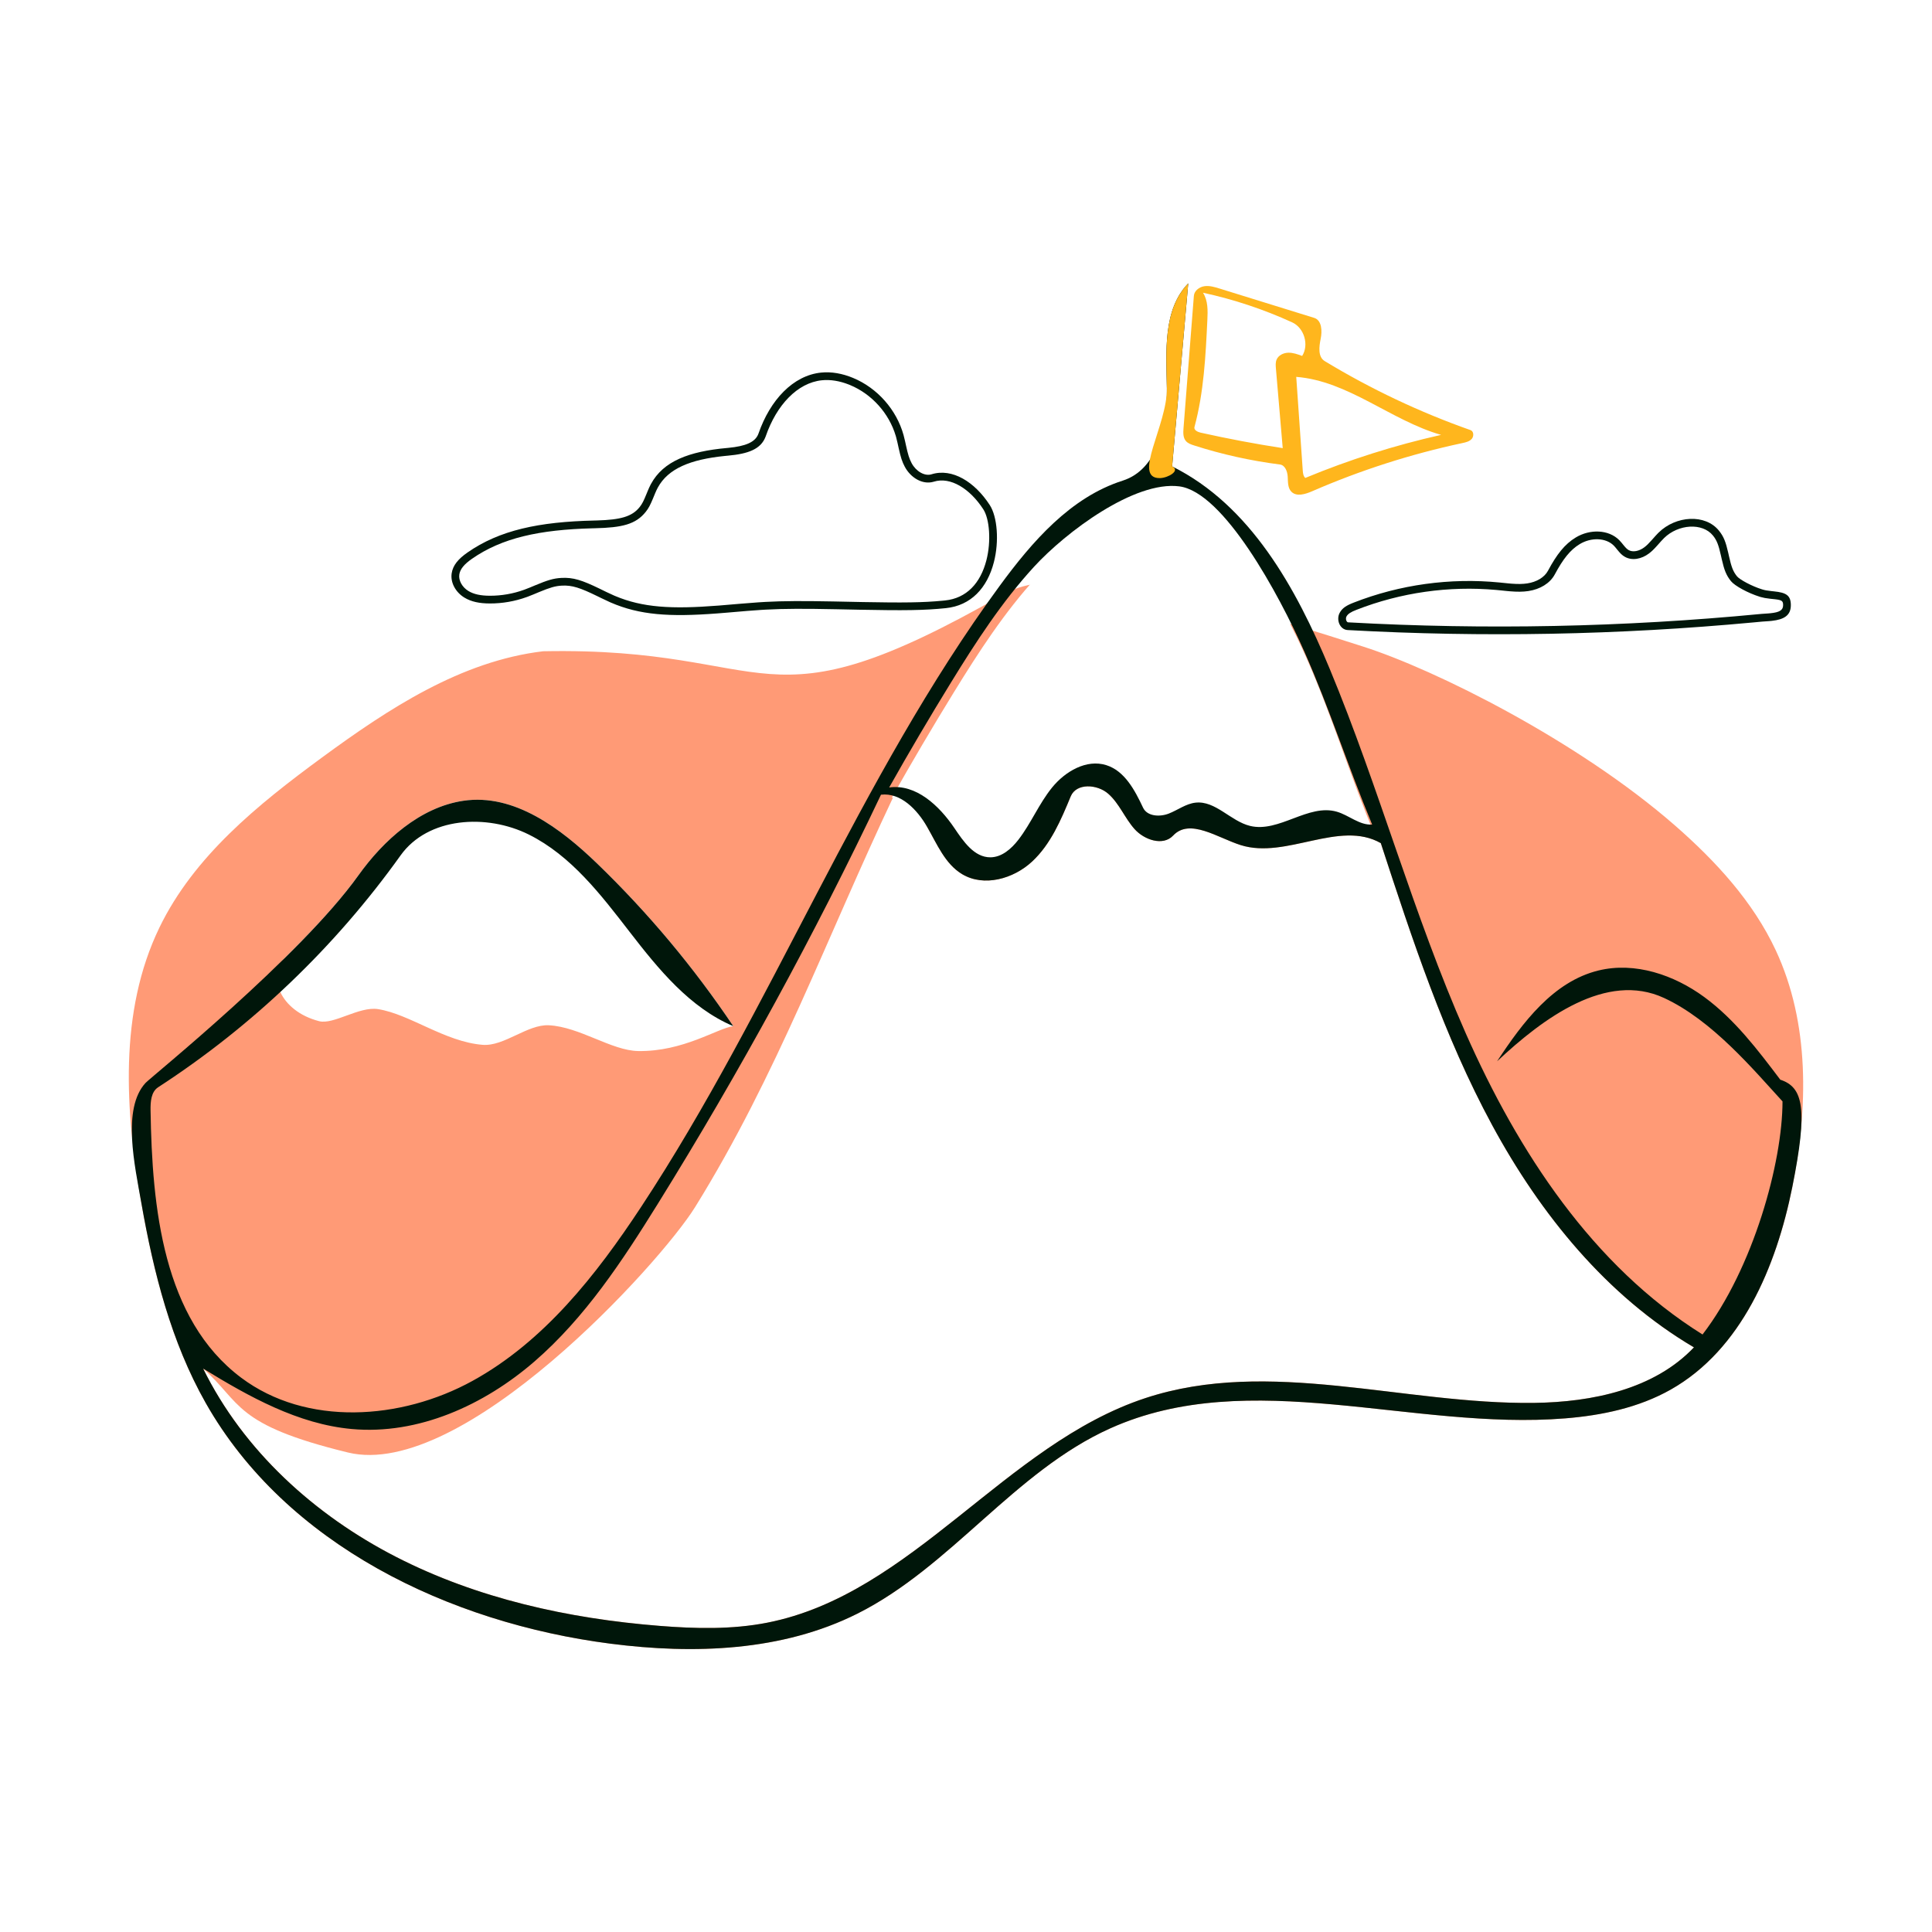
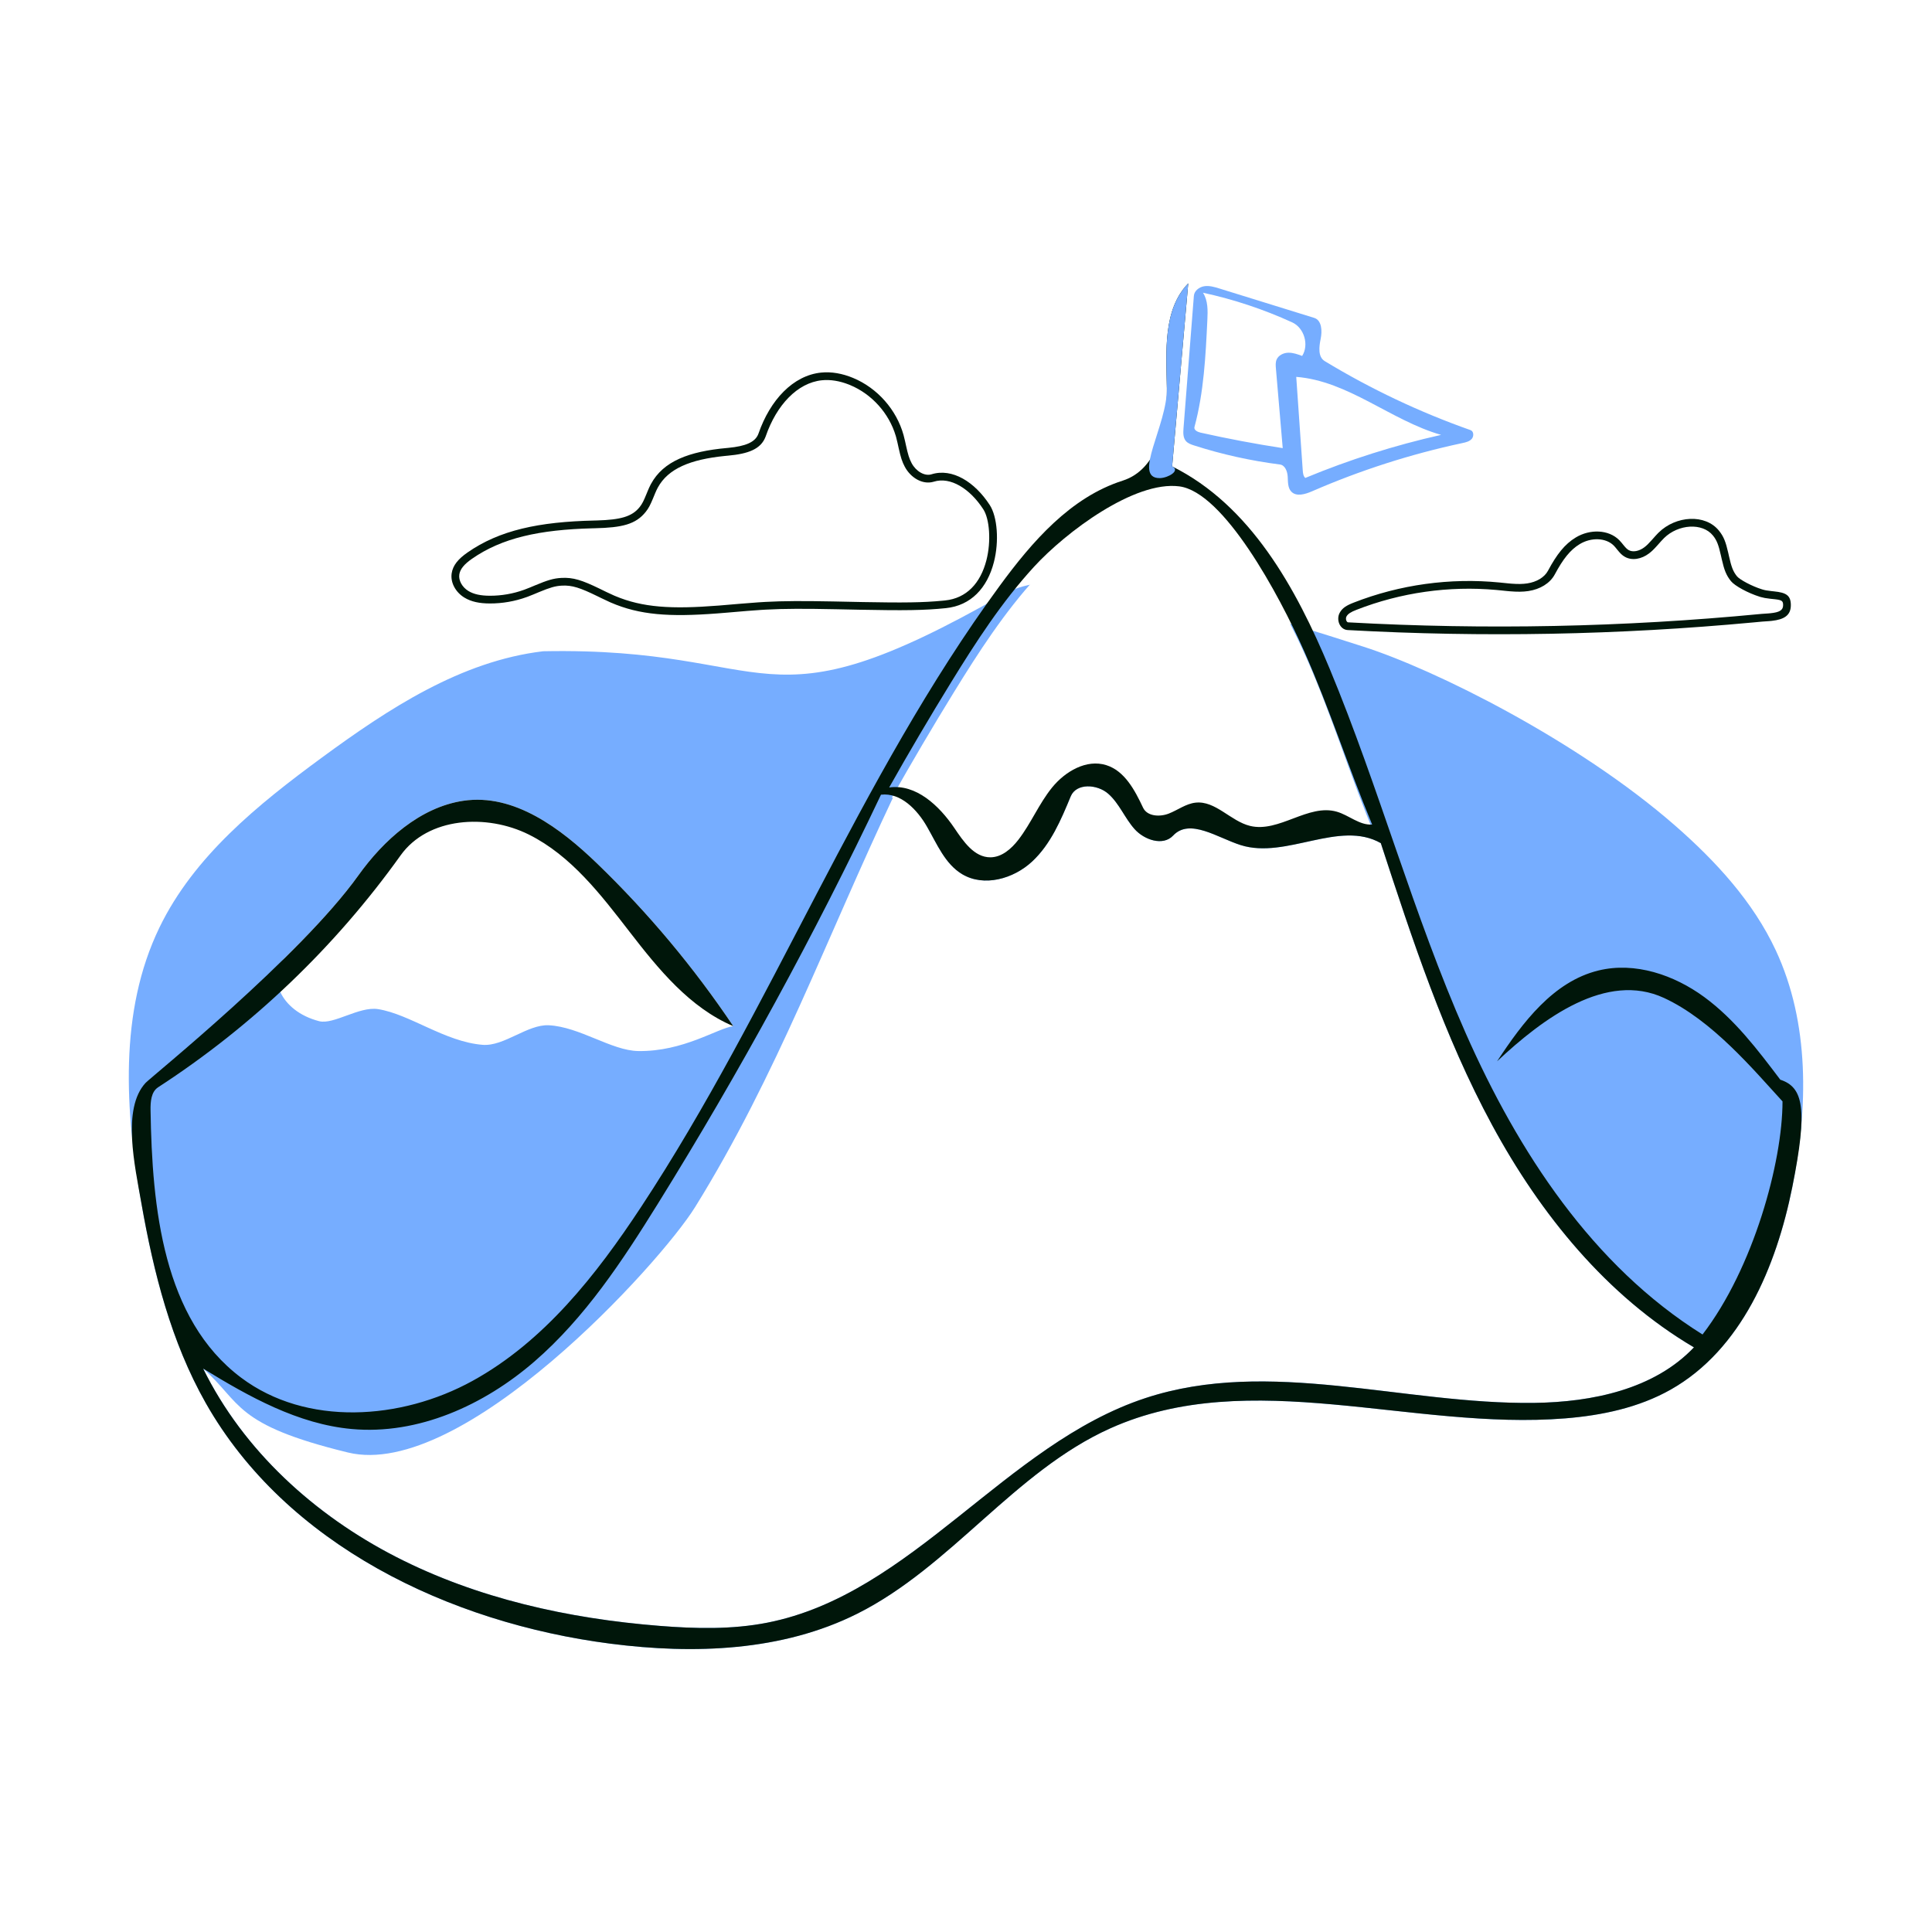
<svg xmlns="http://www.w3.org/2000/svg" width="750" height="750" viewBox="0 0 750 750" fill="none">
  <rect width="750" height="750" fill="white" />
-   <path fill-rule="evenodd" clip-rule="evenodd" d="M332.808 626.428C303.621 641.052 269.403 642.243 237.024 638.078C174.34 630.016 111.038 599.627 79.87 544.647C66.426 520.931 59.636 494.04 54.905 467.193C48.588 431.337 46.035 392.791 61.911 360.027C75.295 332.406 100.133 312.307 124.879 294.15C150.814 275.12 178.909 256.619 210.851 252.816C302.993 250.991 293.659 285.605 389.887 230.553C417.861 214.549 501.031 242.02 529.132 250.991C557.233 259.961 612.686 287.636 650.292 320.511C666.011 334.253 680.51 349.98 689.345 368.898C702.572 397.223 701.93 430.22 695.759 460.866C689.534 491.777 676.019 523.927 648.567 539.44C636.164 546.449 621.863 549.455 607.664 550.605C548.363 555.409 485.283 530.092 431.017 554.48C393.867 571.175 369.222 608.184 332.808 626.428Z" fill="#FF9A76" />
+   <path fill-rule="evenodd" clip-rule="evenodd" d="M332.808 626.428C303.621 641.052 269.403 642.243 237.024 638.078C174.34 630.016 111.038 599.627 79.87 544.647C66.426 520.931 59.636 494.04 54.905 467.193C48.588 431.337 46.035 392.791 61.911 360.027C75.295 332.406 100.133 312.307 124.879 294.15C150.814 275.12 178.909 256.619 210.851 252.816C302.993 250.991 293.659 285.605 389.887 230.553C417.861 214.549 501.031 242.02 529.132 250.991C557.233 259.961 612.686 287.636 650.292 320.511C666.011 334.253 680.51 349.98 689.345 368.898C702.572 397.223 701.93 430.22 695.759 460.866C689.534 491.777 676.019 523.927 648.567 539.44C636.164 546.449 621.863 549.455 607.664 550.605C548.363 555.409 485.283 530.092 431.017 554.48C393.867 571.175 369.222 608.184 332.808 626.428Z" fill="#76adff" />
  <path fill-rule="evenodd" clip-rule="evenodd" d="M110.458 371.989C121.601 361.014 132.073 349.697 139.122 339.834C148.823 326.257 163.048 313.348 179.904 310.858C199.56 307.953 217.613 321.505 231.901 335.313C251.641 354.388 269.357 375.557 284.655 398.35C278.518 399.149 265.295 408.302 247.722 408.012C237.378 407.841 225.019 398.622 213.073 398.007C204.775 397.579 195.717 406.264 187.362 405.602C172.753 404.444 159.089 393.688 146.765 391.742C139.424 390.583 129.516 397.881 123.872 396.417C108.363 392.394 103.767 378.58 110.458 371.989Z" fill="white" />
  <path fill-rule="evenodd" clip-rule="evenodd" d="M444.598 542.754C492.757 526.875 544.943 545.278 595.648 544.598C618.112 544.297 642.125 539.34 657.59 523.043C623.717 503.1 598.007 471.385 579.28 436.825C560.552 402.266 548.24 364.668 536.028 327.306C519.96 318.144 499.278 333.638 481.641 328.066C472.629 325.218 461.865 317.483 455.398 324.376C451.494 328.536 444.223 326.089 440.425 321.83C436.628 317.572 434.513 311.912 430.231 308.142C425.949 304.371 417.822 303.896 415.643 309.169C411.871 318.297 407.895 327.725 400.663 334.451C393.431 341.177 381.965 344.424 373.494 339.345C366.878 335.378 363.755 327.658 359.901 320.975C356.047 314.292 354.543 308.283 346.879 309.169C320.991 363.713 301.664 417.332 269.816 468.625C256.131 490.666 179.562 574.687 135.071 563.859C90.58 553.03 93.881 544.598 78.857 531.283C94.507 563.124 122.155 588.176 153.723 604.369C185.292 620.562 220.649 628.348 256.017 631.16C269.973 632.27 284.127 632.619 297.864 629.92C354.161 618.855 390.11 560.72 444.598 542.754Z" fill="white" />
  <path fill-rule="evenodd" clip-rule="evenodd" d="M396.319 330.011C401.252 323.637 404.335 315.969 409.418 309.714C414.501 303.459 422.755 298.611 430.444 301.026C437.6 303.274 441.536 310.741 444.727 317.529C446.329 320.937 451.198 321.2 454.707 319.834C458.216 318.467 461.371 315.996 465.115 315.588C472.861 314.742 478.695 322.766 486.264 324.614C497.528 327.363 508.851 315.868 519.983 319.112C524.693 320.485 528.771 324.423 533.666 324.087C524.251 301.519 517.16 278.019 507.275 255.653C497.391 233.287 484.355 211.7 465.377 196.28C463.426 194.694 461.29 193.124 458.796 192.806C456.302 192.488 453.413 193.905 452.976 196.381C451.677 203.742 450.377 211.103 449.078 218.464C448.435 222.108 446.736 226.683 443.036 226.614C440.571 226.568 438.678 224.151 438.339 221.709C437.999 219.266 438.818 216.828 439.624 214.498C442.151 207.197 444.678 199.897 447.205 192.596C429.868 198.852 414.84 210.464 402.383 224.049C389.926 237.633 379.851 253.203 370.195 268.902C361.927 282.344 353.918 295.945 346.173 309.695C356.559 308.221 365.605 316.749 371.481 325.439C374.997 330.638 379.184 336.832 385.46 336.809C389.885 336.793 393.61 333.51 396.319 330.011Z" fill="white" />
-   <path fill-rule="evenodd" clip-rule="evenodd" d="M463.493 172.904C462.343 172.535 461.137 172.115 460.353 171.196C459.227 169.873 459.301 167.939 459.437 166.207C460.777 149.086 462.118 131.966 463.459 114.846C463.614 112.862 465.56 111.4 467.528 111.107C469.496 110.814 471.476 111.41 473.377 111.999C485.637 115.799 497.897 119.599 510.158 123.399C513.15 124.326 513.309 128.48 512.679 131.548C512.049 134.617 511.576 138.557 514.255 140.181C532.135 151.021 551.135 160.013 570.853 166.968C572.128 167.418 572.222 169.356 571.331 170.373C570.441 171.39 569.02 171.718 567.698 172C547.678 176.272 528.088 182.555 509.319 190.726C506.692 191.869 503.263 192.914 501.281 190.847C499.87 189.376 500.006 187.076 499.887 185.042C499.767 183.007 498.869 180.571 496.848 180.314C485.533 178.876 474.352 176.392 463.493 172.904M505.496 138.179C508.239 133.835 506.284 127.27 501.612 125.135C490.532 120.071 478.903 116.209 466.995 113.637C468.975 116.69 468.869 120.596 468.694 124.231C468.024 138.187 467.334 152.271 463.691 165.76C463.376 166.926 464.876 167.685 466.055 167.949C476.616 170.31 487.256 172.318 497.951 173.966C497.07 163.659 496.189 153.351 495.308 143.043C495.21 141.897 495.119 140.701 495.556 139.637C496.263 137.913 498.226 136.977 500.088 136.924C501.95 136.871 503.75 137.529 505.496 138.179M503.2 146.303C504.042 158.398 504.883 170.493 505.724 182.587C505.798 183.647 505.922 184.818 506.706 185.536C523.754 178.459 541.415 172.859 559.427 168.82C539.909 163.216 523.445 147.886 503.2 146.303Z" fill="#FFB61D" />
+   <path fill-rule="evenodd" clip-rule="evenodd" d="M463.493 172.904C462.343 172.535 461.137 172.115 460.353 171.196C459.227 169.873 459.301 167.939 459.437 166.207C460.777 149.086 462.118 131.966 463.459 114.846C463.614 112.862 465.56 111.4 467.528 111.107C469.496 110.814 471.476 111.41 473.377 111.999C485.637 115.799 497.897 119.599 510.158 123.399C513.15 124.326 513.309 128.48 512.679 131.548C512.049 134.617 511.576 138.557 514.255 140.181C532.135 151.021 551.135 160.013 570.853 166.968C572.128 167.418 572.222 169.356 571.331 170.373C570.441 171.39 569.02 171.718 567.698 172C547.678 176.272 528.088 182.555 509.319 190.726C506.692 191.869 503.263 192.914 501.281 190.847C499.87 189.376 500.006 187.076 499.887 185.042C499.767 183.007 498.869 180.571 496.848 180.314C485.533 178.876 474.352 176.392 463.493 172.904M505.496 138.179C508.239 133.835 506.284 127.27 501.612 125.135C490.532 120.071 478.903 116.209 466.995 113.637C468.975 116.69 468.869 120.596 468.694 124.231C468.024 138.187 467.334 152.271 463.691 165.76C463.376 166.926 464.876 167.685 466.055 167.949C476.616 170.31 487.256 172.318 497.951 173.966C497.07 163.659 496.189 153.351 495.308 143.043C495.21 141.897 495.119 140.701 495.556 139.637C496.263 137.913 498.226 136.977 500.088 136.924C501.95 136.871 503.75 137.529 505.496 138.179M503.2 146.303C504.042 158.398 504.883 170.493 505.724 182.587C505.798 183.647 505.922 184.818 506.706 185.536C523.754 178.459 541.415 172.859 559.427 168.82C539.909 163.216 523.445 147.886 503.2 146.303Z" fill="#76adff" />
  <path fill-rule="evenodd" clip-rule="evenodd" d="M332.808 626.428C303.621 641.052 269.403 642.242 237.024 638.078C174.34 630.016 111.039 599.627 79.87 544.647C66.426 520.931 59.636 494.04 54.905 467.192C52.31 452.463 47.27 430.403 56.499 420.391C58.561 418.154 116.493 371.5 139.122 339.834C148.823 326.257 163.048 313.348 179.904 310.858C199.56 307.953 217.613 321.505 231.901 335.313C251.641 354.388 269.357 375.557 284.655 398.35C267.797 391.188 255.664 376.304 244.466 361.809C233.268 347.315 221.697 332.149 205.303 323.98C188.909 315.812 166.143 317.172 155.495 332.076C130.118 367.598 98.016 398.299 61.397 422.067C58.642 423.855 58.394 427.72 58.445 431.003C59.04 468.9 63.277 512.058 93.595 534.805C118.917 553.804 155.675 551.325 183.413 536.068C211.151 520.811 231.437 495.005 248.853 468.569C299.94 391.023 333.113 302.385 388.023 227.497C400.646 210.281 415.517 193.065 435.854 186.575C449.425 182.245 453.229 164.929 452.979 150.687C452.73 136.445 451.382 120.252 461.271 110C459.187 133.684 457.103 157.368 455.018 181.052C485.393 196.132 503.133 228.239 516.154 259.552C535.488 306.049 548.613 354.991 568.968 401.051C589.323 447.111 618.216 491.368 660.926 518.046C680.696 492.308 691.97 451.105 691.97 427.558C680.696 415.271 664.681 396.048 645.945 387.393C623.61 377.076 599.107 395.164 581.164 411.999C591.081 396.904 602.986 381.016 620.533 376.741C634.697 373.29 649.857 378.437 661.61 387.065C673.362 395.692 682.322 407.501 691.108 419.135C699.991 422.067 701.93 430.22 695.759 460.866C689.534 491.777 676.019 523.927 648.567 539.44C636.164 546.449 621.863 549.455 607.664 550.605C548.363 555.409 485.283 530.092 431.017 554.48C393.867 571.175 369.222 608.184 332.808 626.428ZM444.598 542.754C492.757 526.875 544.943 545.277 595.648 544.598C618.112 544.297 642.125 539.339 657.59 523.043C623.717 503.1 598.007 471.385 579.28 436.825C560.552 402.266 548.24 364.668 536.028 327.306C519.96 318.144 499.278 333.638 481.641 328.066C472.629 325.218 461.865 317.483 455.398 324.376C451.494 328.536 444.223 326.088 440.425 321.83C436.628 317.572 434.513 311.912 430.231 308.142C425.949 304.371 417.822 303.896 415.643 309.169C411.871 318.297 407.895 327.725 400.663 334.451C393.431 341.177 381.965 344.424 373.494 339.345C366.878 335.378 363.755 327.658 359.901 320.975C356.047 314.292 349.663 307.61 341.999 308.496C316.111 363.039 287.152 416.125 255.305 467.418C241.619 489.459 227.135 511.48 207.534 528.477C187.934 545.475 162.338 557.101 136.502 554.737C115.653 552.829 96.715 542.211 78.857 531.283C94.507 563.124 122.155 588.176 153.723 604.369C185.292 620.562 220.649 628.348 256.017 631.16C269.973 632.27 284.127 632.619 297.864 629.919C354.161 618.855 390.11 560.719 444.598 542.754ZM395.319 326.011C400.252 319.637 403.335 311.969 408.418 305.714C413.501 299.459 421.755 294.61 429.444 297.026C436.6 299.274 440.536 306.74 443.727 313.528C445.329 316.937 450.198 317.2 453.707 315.834C457.216 314.467 460.372 311.996 464.115 311.588C471.861 310.742 477.695 318.766 485.264 320.614C496.528 323.363 507.851 311.868 518.983 315.112C523.694 316.485 527.771 320.423 532.666 320.087C523.251 297.519 516.212 275.298 506.327 252.932C496.443 230.566 474.972 191.012 457.796 188.806C440.425 186.575 413.84 206.464 401.383 220.049C388.926 233.633 378.851 249.202 369.195 264.902C360.927 278.344 352.918 291.945 345.173 305.695C355.559 304.221 364.605 312.749 370.481 321.439C373.997 326.638 378.184 332.832 384.46 332.809C388.885 332.793 392.61 329.51 395.319 326.011Z" fill="#00160A" />
  <path fill-rule="evenodd" clip-rule="evenodd" d="M318.761 144.636C307.849 145.743 298.949 155.323 294.453 168.287C293.285 171.657 289.448 173.214 282.717 173.862L282.293 173.901C267.39 175.23 257.496 179.069 252.726 187.844L252.526 188.219C252.138 188.965 251.806 189.71 251.32 190.888L251.006 191.655C249.881 194.421 249.305 195.592 248.341 196.809C245.341 200.602 240.826 201.77 231.792 202.041L230.788 202.067C209.143 202.549 193.851 205.838 181.464 214.489C177.92 216.964 175.811 219.42 175.338 222.569C174.797 226.177 176.893 229.914 180.24 231.965C182.918 233.606 186.131 234.255 190.142 234.266C195.023 234.281 199.904 233.431 204.493 231.768L204.875 231.628C205.566 231.372 206.222 231.111 207.196 230.707L209.258 229.846C213.49 228.095 215.544 227.475 218.119 227.339C222.091 227.131 225.226 228.18 231.902 231.441L233.306 232.13C234.759 232.842 235.808 233.337 236.836 233.788L237.116 233.91C248.316 238.747 259.766 239.556 278.363 238.138L282.032 237.842L290.158 237.155C292.292 236.981 293.819 236.87 295.578 236.759L297.276 236.659C304.52 236.264 312.252 236.258 324.879 236.51L333.564 236.691C350.969 237.034 358.816 236.942 367.181 236.081C376.9 235.08 383.23 228.294 385.824 218.241C387.928 210.093 387.163 200.586 384.232 196.069C378.381 187.049 369.648 181.616 361.612 184.12C358.949 184.949 355.598 182.993 353.888 179.784C352.96 178.041 352.488 176.469 351.714 172.946L351.339 171.241C351.123 170.277 350.964 169.633 350.764 168.908C348.038 159.043 340.593 150.62 331.138 146.702C326.989 144.983 322.768 144.229 318.761 144.636ZM329.99 149.473C338.445 152.977 345.162 160.474 347.743 169.252L347.873 169.707C348.059 170.38 348.208 170.991 348.417 171.919L348.88 174.024C349.659 177.519 350.185 179.214 351.241 181.195C353.517 185.468 358.088 188.194 362.255 187.057L362.505 186.984C368.951 184.975 376.511 189.678 381.716 197.702C384.133 201.428 384.83 210.091 382.92 217.491C380.612 226.433 375.195 232.24 366.874 233.096L365.941 233.189C358.279 233.927 350.657 234.015 334.939 233.717L323.462 233.482C311.624 233.258 304.157 233.279 297.109 233.663L294.344 233.833C292.37 233.965 290.489 234.113 287.414 234.372L278.94 235.085C260.585 236.531 249.425 235.838 238.776 231.356L238.306 231.156C237.416 230.771 236.527 230.359 235.36 229.794L232.727 228.506C225.921 225.206 222.507 224.105 217.962 224.344C214.854 224.507 212.53 225.231 207.71 227.241L205.578 228.129C204.734 228.475 204.145 228.703 203.471 228.948C199.212 230.491 194.68 231.28 190.151 231.267C186.64 231.256 183.934 230.71 181.808 229.407C179.422 227.945 177.957 225.334 178.305 223.014C178.623 220.891 180.253 218.994 183.182 216.949C194.814 208.825 209.356 205.622 230.014 205.087L230.855 205.067C241.453 204.831 246.817 203.572 250.694 198.671C251.792 197.282 252.439 196.038 253.488 193.508L254.3 191.535C254.711 190.559 255.002 189.939 255.362 189.276C259.384 181.876 268.053 178.344 281.356 177.004L282.559 176.889C290.529 176.179 295.378 174.33 297.19 169.539L297.288 169.27C301.441 157.293 309.529 148.588 319.064 147.62C322.391 147.283 325.95 147.878 329.505 149.277L329.99 149.473Z" fill="#00160A" />
  <path fill-rule="evenodd" clip-rule="evenodd" d="M643.906 206.72L643.536 207.09C643.253 207.378 642.974 207.677 642.629 208.059L641.256 209.603C639.947 211.07 639.24 211.768 638.314 212.467C636.298 213.989 633.883 214.459 632.277 213.56C631.631 213.198 631.15 212.724 630.222 211.583L629.531 210.732C629.17 210.295 628.914 210.008 628.6 209.691C624.46 205.52 617.229 205.318 611.725 208.639C607.417 211.238 604.321 215.22 600.932 221.554C599.547 224.141 596.502 225.931 592.88 226.478C591.12 226.744 589.269 226.763 586.903 226.588L585.744 226.491L582.106 226.122C562.96 224.234 543.38 226.939 525.463 233.948C522.636 235.055 521.064 236.046 520.065 237.892C518.627 240.553 520.085 244.415 523.158 244.585C575.678 247.495 628.415 246.501 680.788 241.613L684.11 241.301L686.535 241.135C686.76 241.118 686.947 241.103 687.179 241.082L687.801 241.02C692.579 240.49 695.203 238.905 695.203 234.933C695.203 231.095 693.353 230.046 688.683 229.57L687.748 229.472C685.939 229.274 685.114 229.126 683.998 228.78C680.037 227.553 675.319 224.995 674.29 223.717C672.767 221.827 672.119 220.048 671.193 215.912L670.901 214.604C669.928 210.344 669.154 208.312 667.321 206.033C661.969 199.38 650.55 200.194 643.906 206.72ZM664.983 207.913C666.503 209.803 667.151 211.582 668.075 215.71L668.368 217.02C669.342 221.286 670.117 223.318 671.954 225.599C673.439 227.443 678.63 230.258 683.11 231.646L683.521 231.769C684.592 232.078 685.491 232.235 687.062 232.414L689.131 232.636C691.771 232.949 692.203 233.324 692.203 234.933C692.203 236.89 690.786 237.711 687.215 238.065L686.303 238.144L684.019 238.299C683.909 238.308 683.806 238.316 683.706 238.325L683.41 238.352C630.231 243.462 576.666 244.546 523.324 241.59C522.715 241.556 522.213 240.227 522.704 239.319C523.258 238.295 524.356 237.603 526.556 236.742C543.731 230.023 562.479 227.358 580.846 229.017L583.092 229.239L584.949 229.429C585.383 229.472 585.742 229.504 586.139 229.537C588.968 229.772 591.173 229.77 593.328 229.444C597.813 228.767 601.695 226.485 603.577 222.969C606.733 217.071 609.54 213.461 613.275 211.208C617.681 208.549 623.398 208.709 626.47 211.805L626.649 211.99C626.797 212.148 626.946 212.317 627.129 212.536L627.705 213.242C628.992 214.842 629.677 215.543 630.812 216.178C633.606 217.741 637.244 217.033 640.121 214.862C641.178 214.064 641.953 213.313 643.235 211.89L644.835 210.093C645.299 209.579 645.628 209.234 646.008 208.86C651.497 203.469 660.871 202.801 664.983 207.913Z" fill="#00160A" />
-   <path fill-rule="evenodd" clip-rule="evenodd" d="M452.979 150.687C452.73 136.445 451.382 120.252 461.271 110C459.187 133.684 457.103 157.368 455.018 181.052C458.403 182.732 453.355 185.543 450.296 185.6C439.338 185.802 453.229 164.929 452.979 150.687Z" fill="#FFB61D" />
+   <path fill-rule="evenodd" clip-rule="evenodd" d="M452.979 150.687C452.73 136.445 451.382 120.252 461.271 110C459.187 133.684 457.103 157.368 455.018 181.052C458.403 182.732 453.355 185.543 450.296 185.6C439.338 185.802 453.229 164.929 452.979 150.687Z" fill="#76adff" />
</svg>
